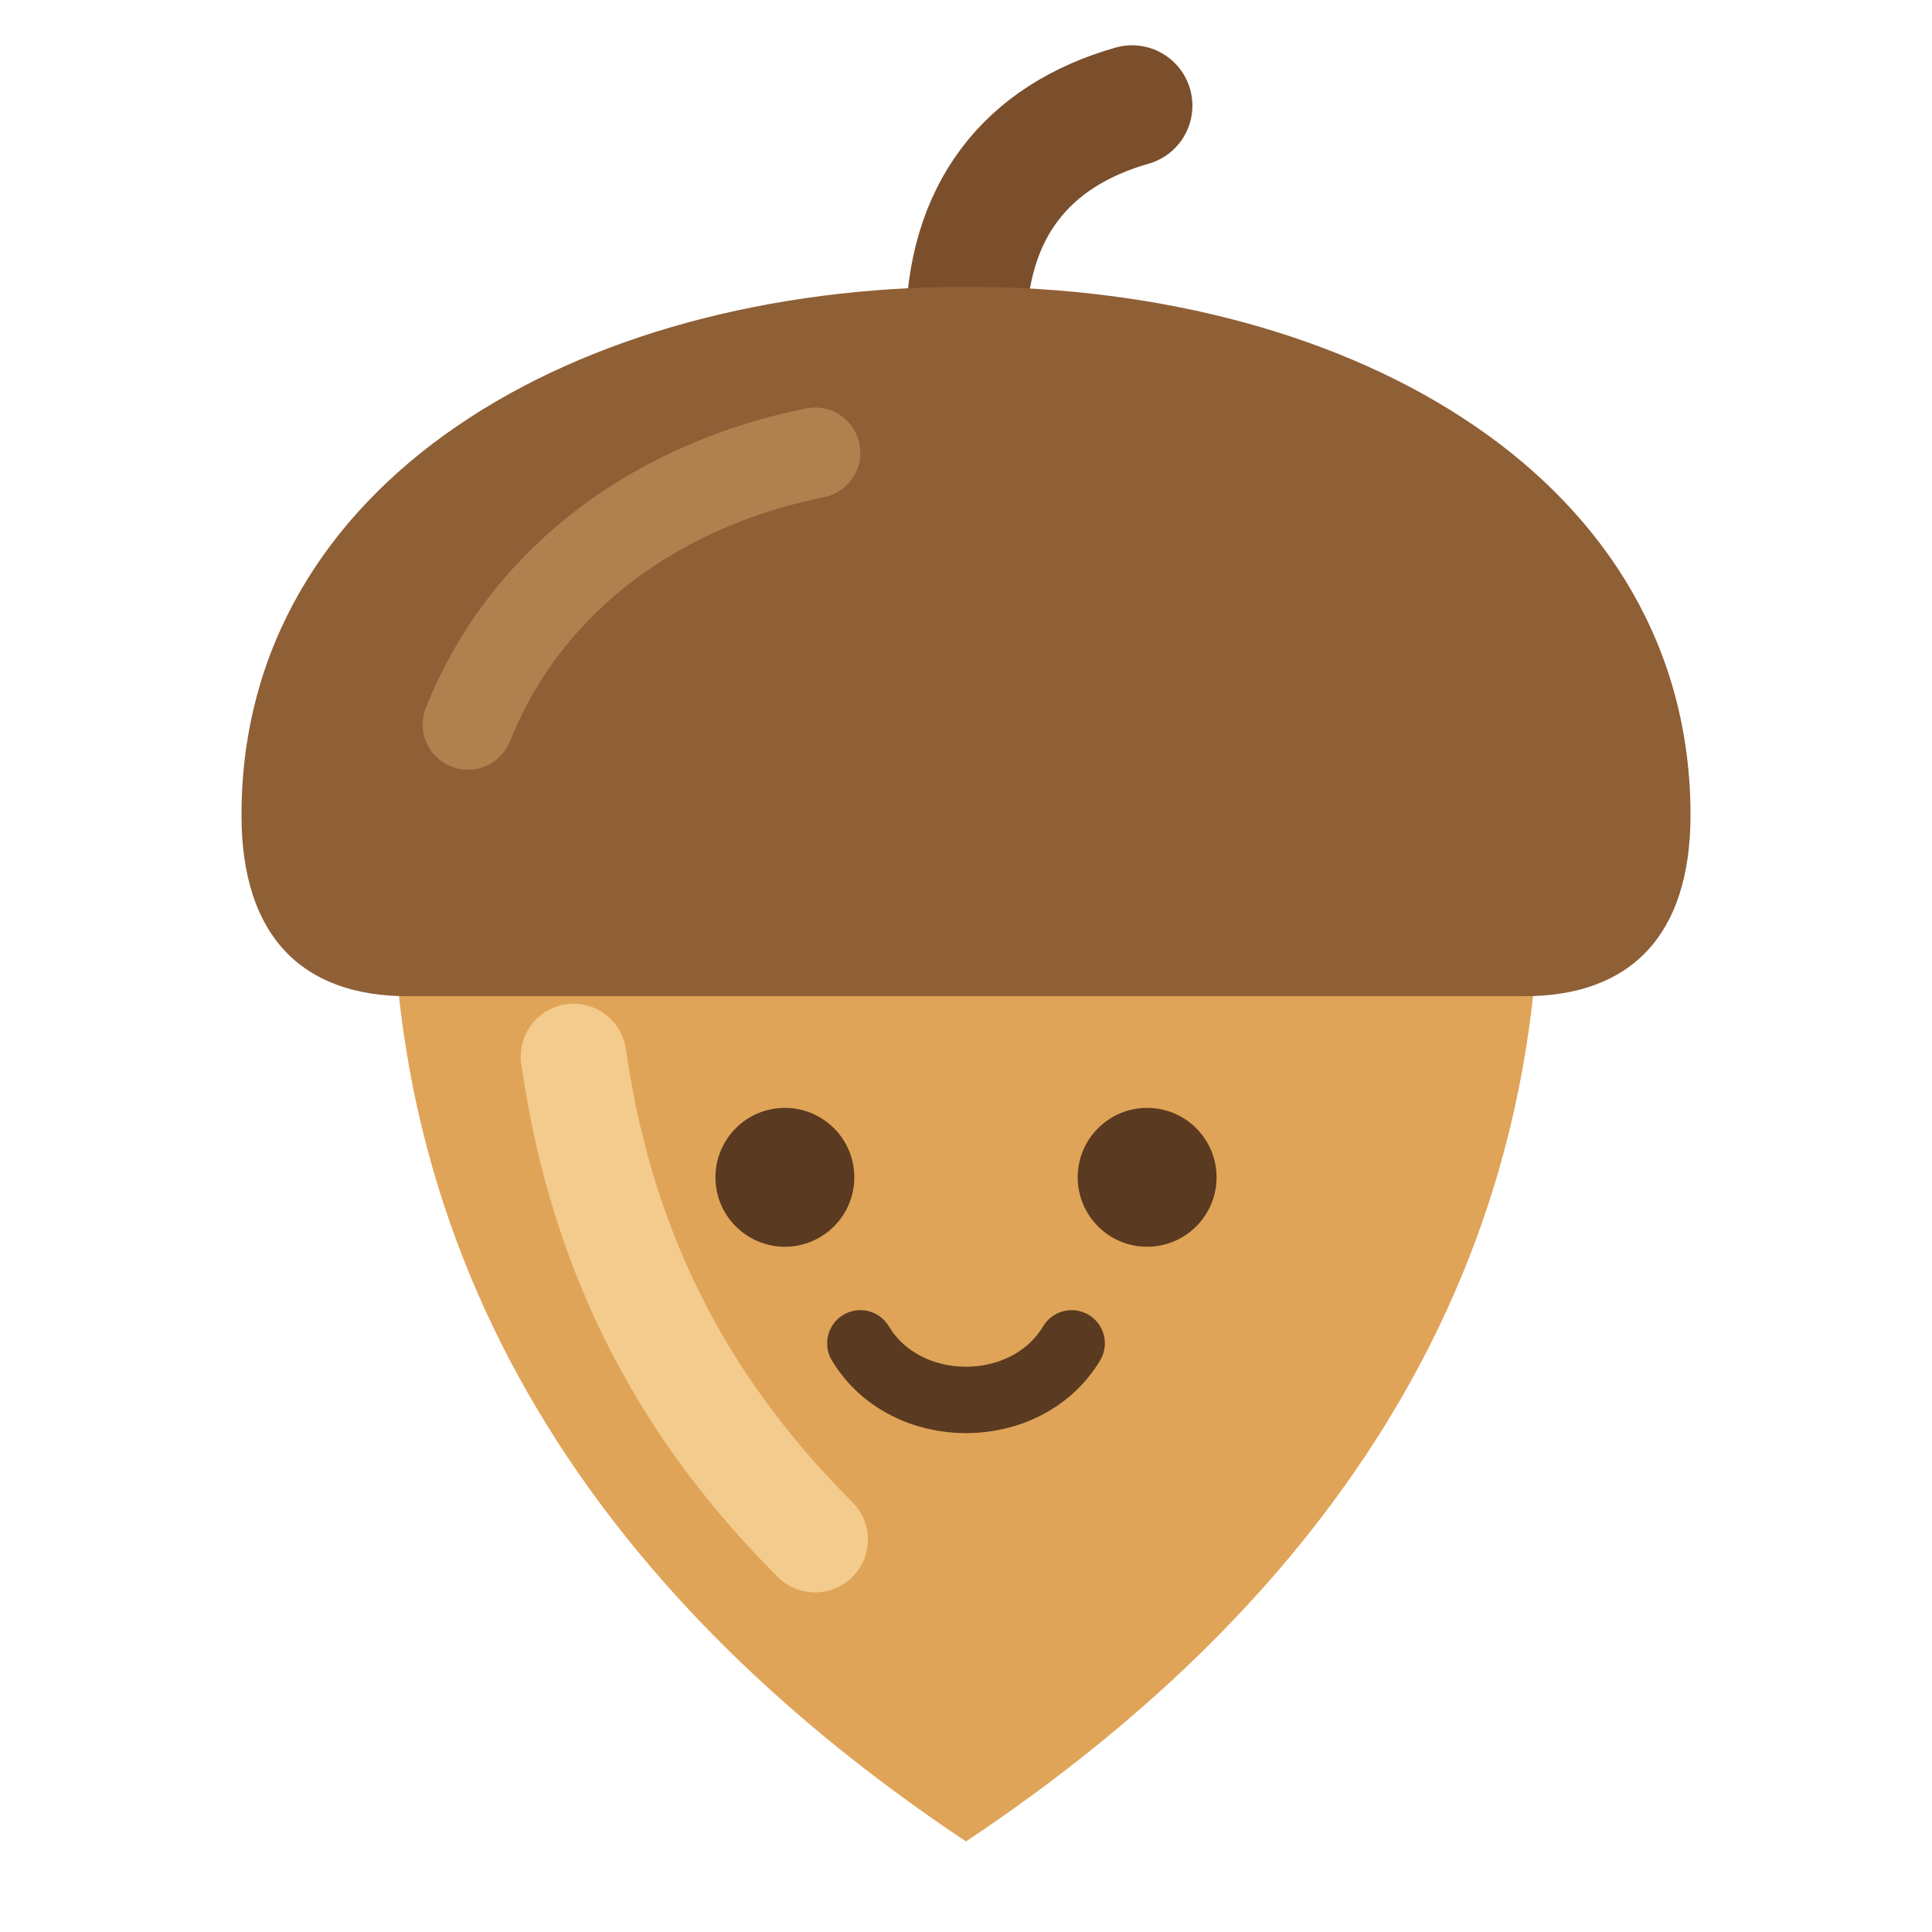
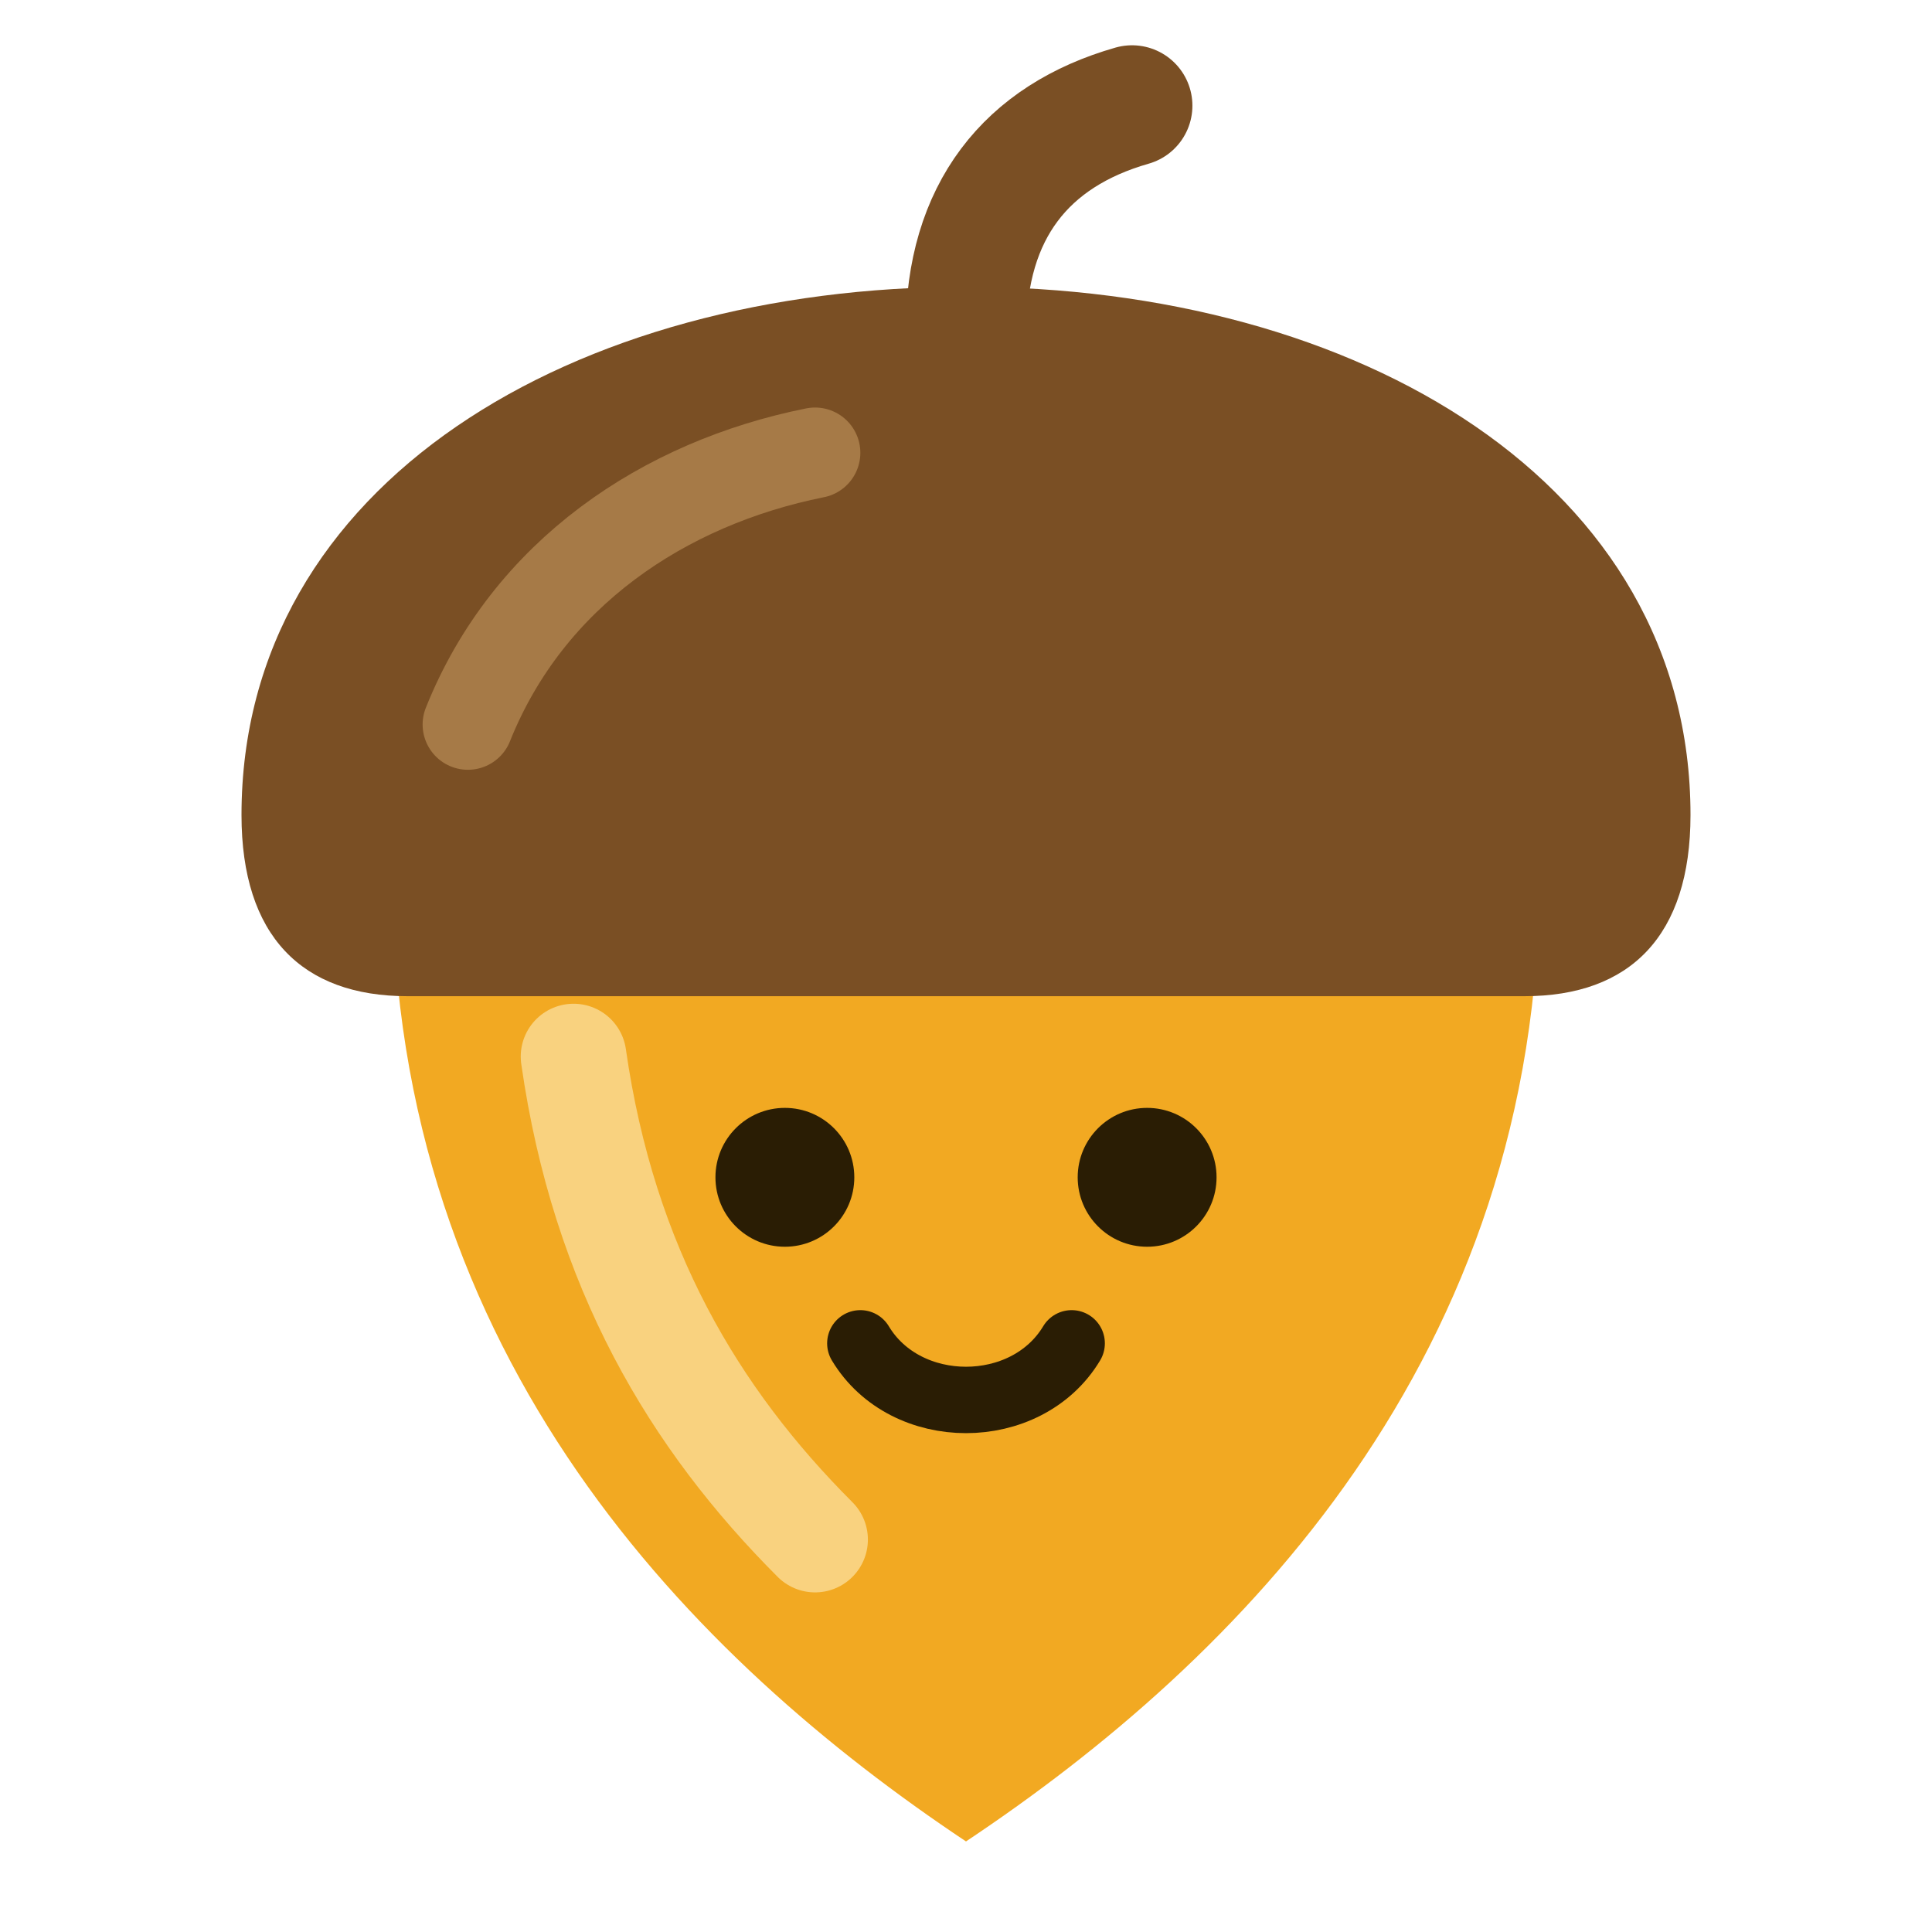
<svg xmlns="http://www.w3.org/2000/svg" width="64" height="64" viewBox="0 0 64 64" role="img" aria-label="Acorn">
-   <path d="M32 11C32 7 34 4.500 37.500 3.500" fill="none" stroke="#7B4F2C" stroke-width="4" stroke-linecap="round" />
-   <path d="M13 29C13 45 23 55 32 61C41 55 51 45 51 29Z" fill="#E0A458" />
-   <path d="M19 35C20 42 23 47 27 51" fill="none" stroke="#F3CB8D" stroke-width="3.500" stroke-linecap="round" />
-   <circle cx="26" cy="39" r="2.300" fill="#5A3A20" />
-   <circle cx="38" cy="39" r="2.300" fill="#5A3A20" />
-   <path d="M28.500 44.500C30 47 34 47 35.500 44.500" fill="none" stroke="#5A3A20" stroke-width="2.200" stroke-linecap="round" />
-   <path d="M8 27C8 16 19 9.500 32 9.500C45 9.500 56 16 56 27C56 31 54 33 50.500 33H13.500C10 33 8 31 8 27Z" fill="#8F5F36" />
-   <path d="M15.500 24C17.500 19 22 16 27 15" fill="none" stroke="#B1804F" stroke-width="3" stroke-linecap="round" />
+   <path d="M32 11C32 7 34 4.500 37.500 3.500" fill="none" stroke="#7A4F24" stroke-width="4" stroke-linecap="round" />
+   <path d="M13 29C13 45 23 55 32 61C41 55 51 45 51 29Z" fill="#F2A922" />
+   <path d="M19 35C20 42 23 47 27 51" fill="none" stroke="#F9D27F" stroke-width="3.500" stroke-linecap="round" />
+   <circle cx="26" cy="39" r="2.300" fill="#2A1D04" />
+   <circle cx="38" cy="39" r="2.300" fill="#2A1D04" />
+   <path d="M28.500 44.500C30 47 34 47 35.500 44.500" fill="none" stroke="#2A1D04" stroke-width="2.200" stroke-linecap="round" />
+   <path d="M8 27C8 16 19 9.500 32 9.500C45 9.500 56 16 56 27C56 31 54 33 50.500 33H13.500C10 33 8 31 8 27Z" fill="#7A4F24" />
+   <path d="M15.500 24C17.500 19 22 16 27 15" fill="none" stroke="#A67A47" stroke-width="3" stroke-linecap="round" />
</svg>
